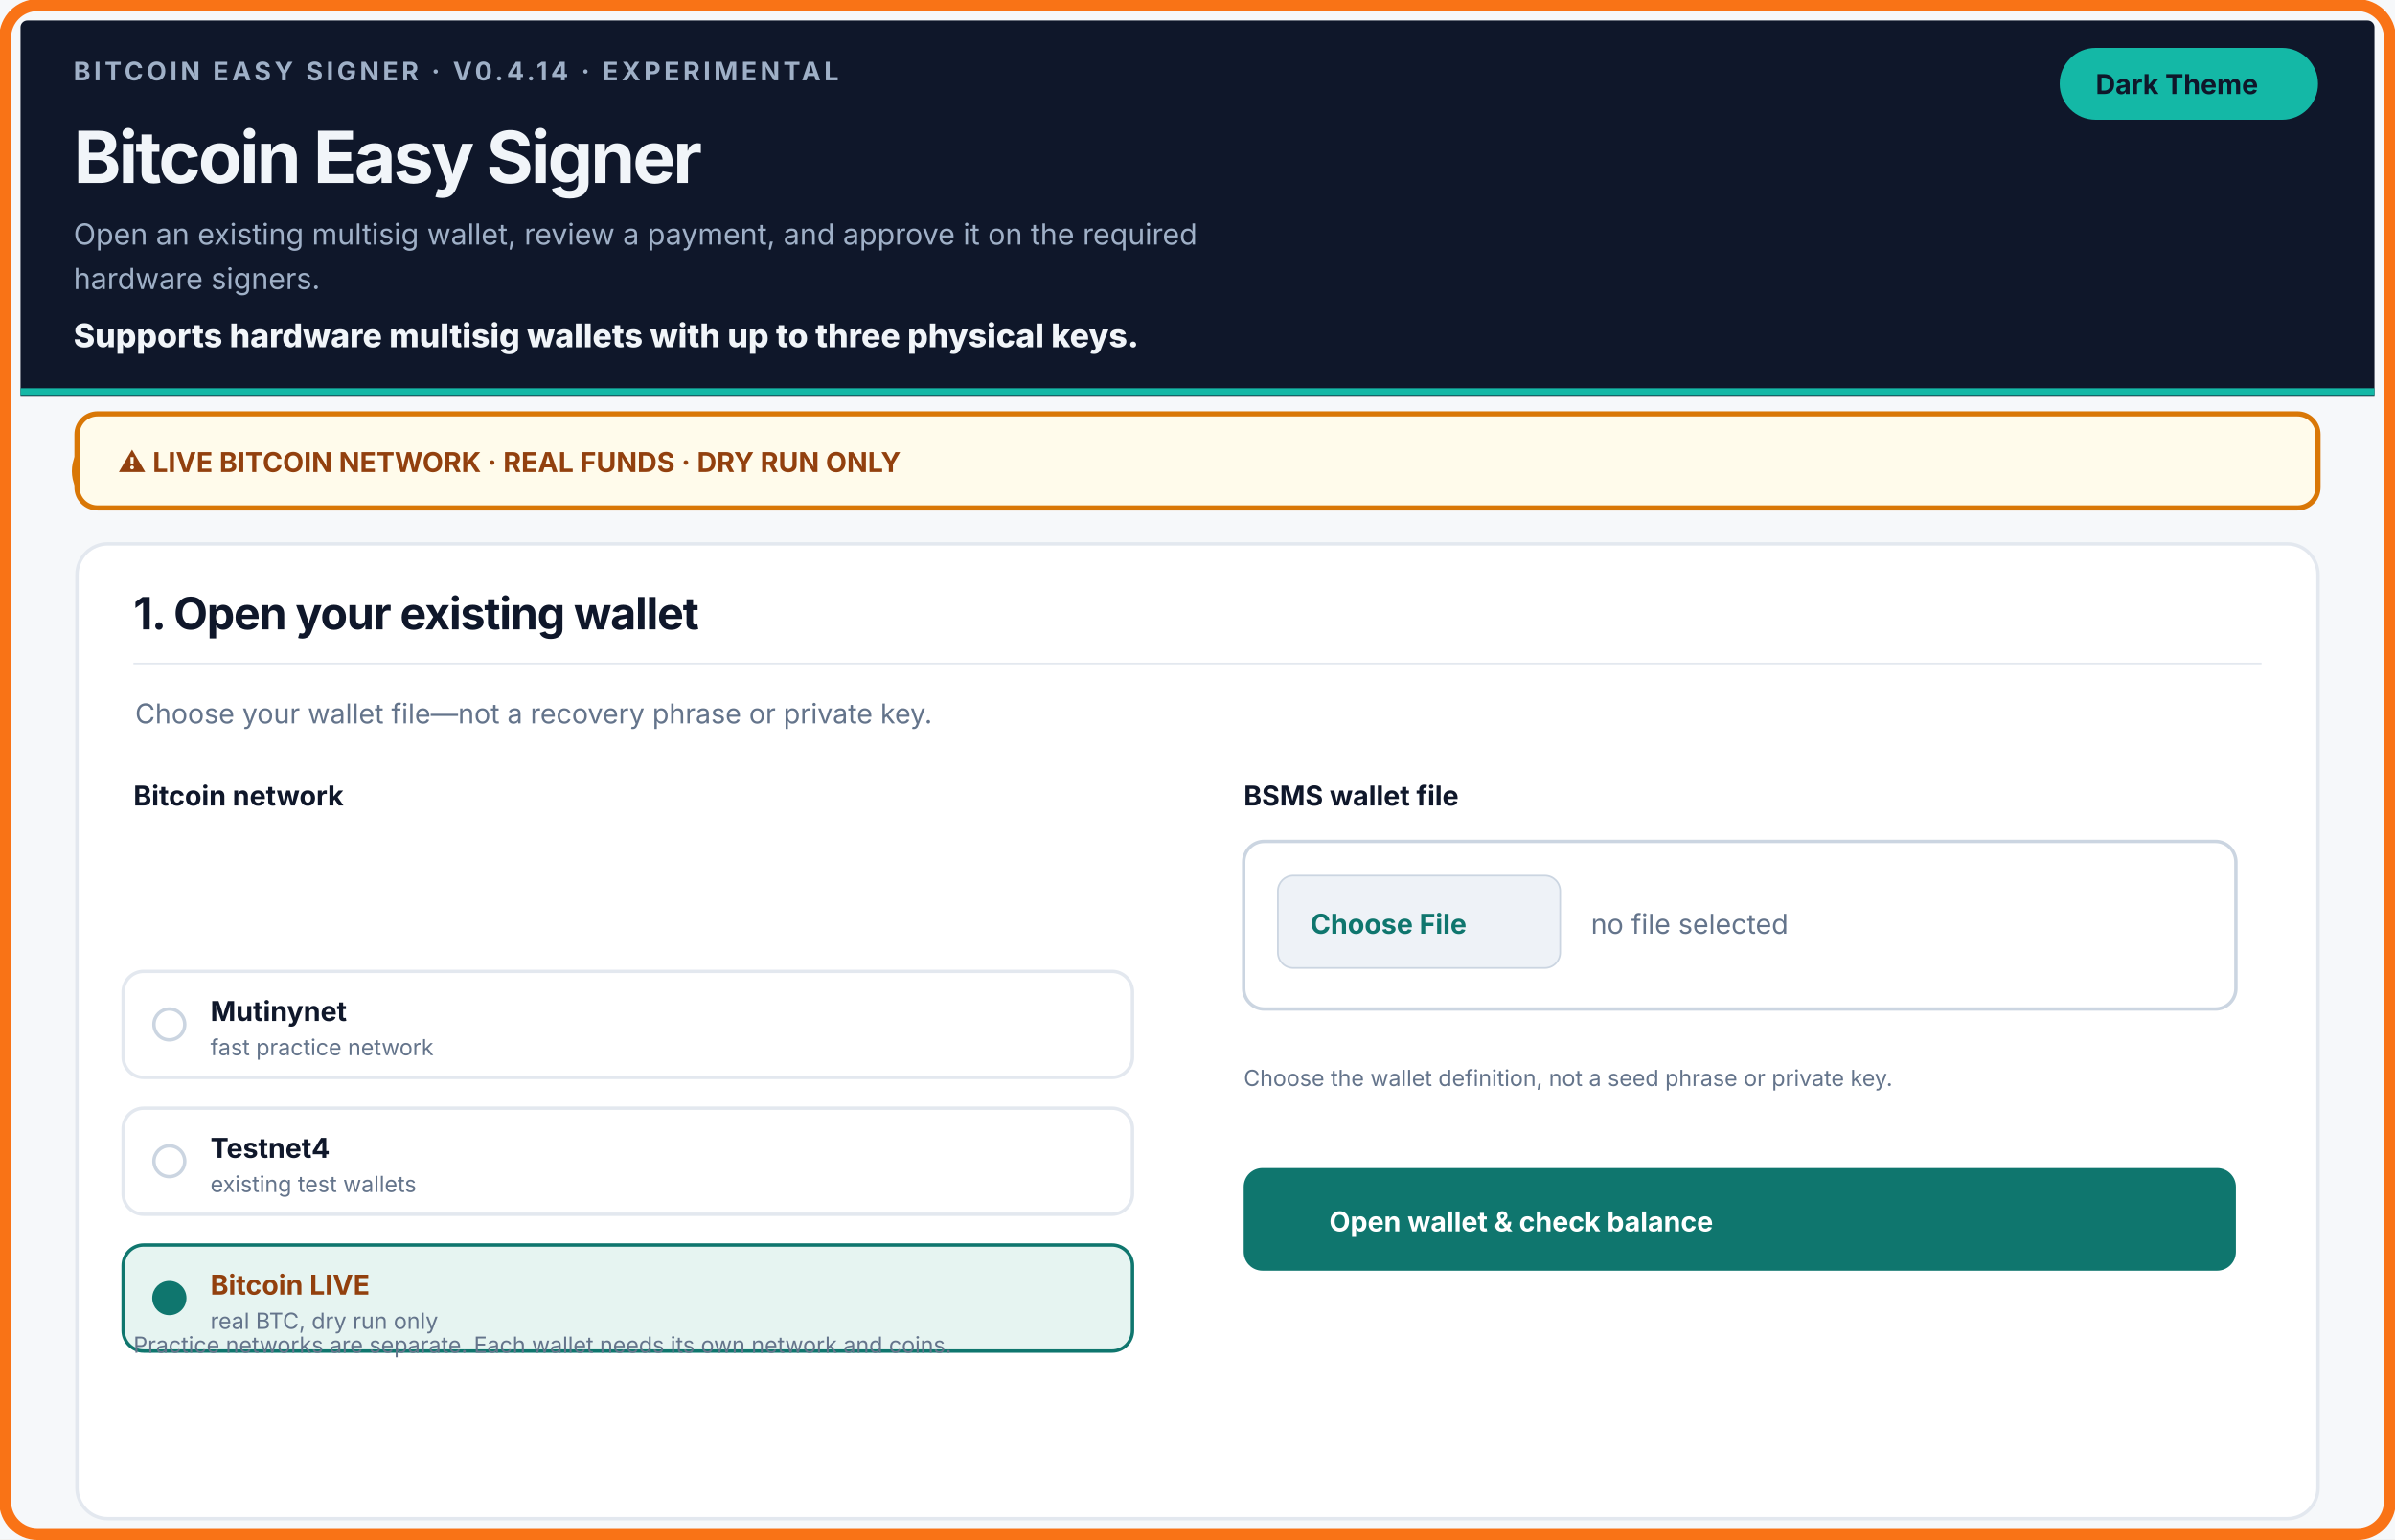
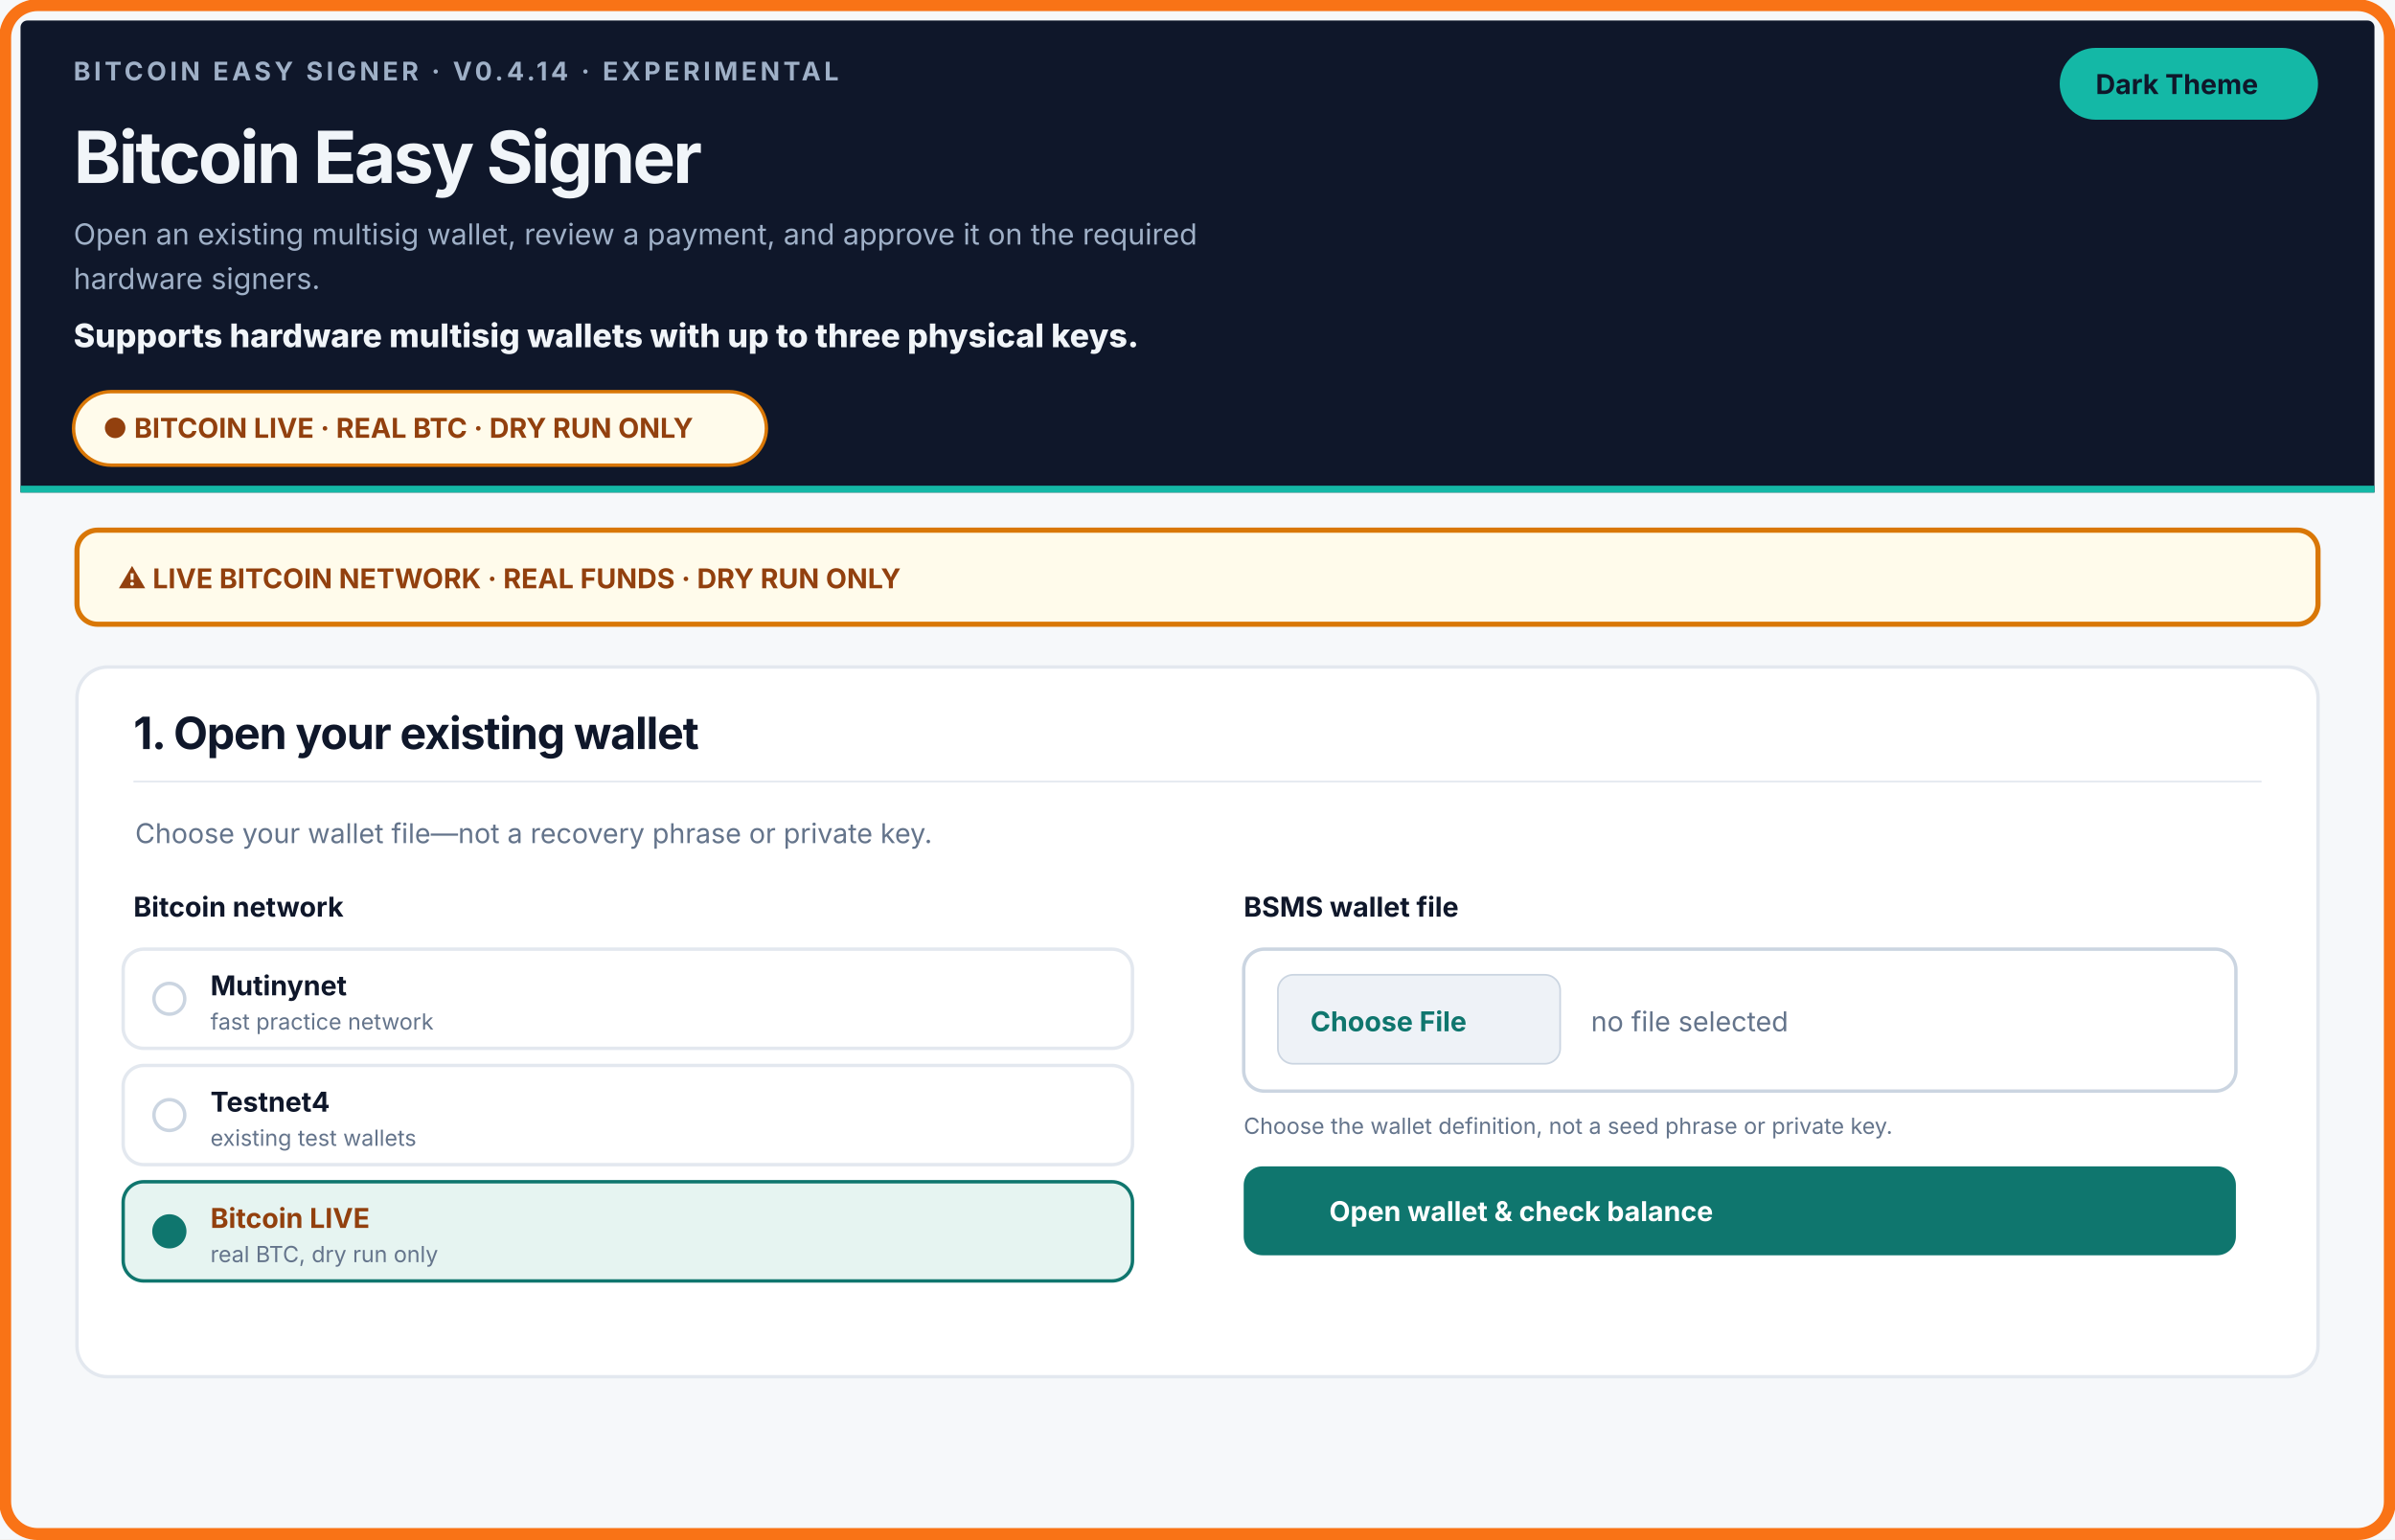
<svg xmlns="http://www.w3.org/2000/svg" width="1400" height="900" viewBox="0 0 1400 900" role="img" aria-labelledby="title desc">
  <style>text{font-family:-apple-system,BlinkMacSystemFont,'Segoe UI',sans-serif}.brand{font-size:15px;font-weight:750;letter-spacing:2px}.hero{font-size:42px;font-weight:750;letter-spacing:-1.5px}.copy{font-size:17px}.scope{font-size:19px;font-weight:800}.label{font-size:16px;font-weight:700}.small{font-size:13px}.panel-title{font-size:26px;font-weight:750;letter-spacing:-.6px}.hint{font-size:16px}</style>
  <rect width="1400" height="900" fill="#f6f8fa" />
  <rect x="3" y="3" width="1394" height="894" rx="19" fill="none" stroke="#f97316" stroke-width="7" />
-   <path d="M12 16a4 4 0 0 1 4-4h1368a4 4 0 0 1 4 4v216H12z" fill="#0f172a" />
-   <path d="M12 229h1376" stroke="#14b8a6" stroke-width="4" />
+   <path d="M12 16a4 4 0 0 1 4-4h1368a4 4 0 0 1 4 4v272H12z" fill="#0f172a" />
+   <path d="M12 286h1376" stroke="#14b8a6" stroke-width="4" />
  <text x="43" y="47" class="brand" fill="#9fb0c7">BITCOIN EASY SIGNER · V0.4.14 · EXPERIMENTAL</text>
  <rect x="1204" y="28" width="151" height="42" rx="21" fill="#14b8a6" />
  <text x="1225" y="55" class="label" fill="#0f172a">Dark Theme</text>
  <text x="43" y="107" class="hero" fill="#f1f5f9">Bitcoin Easy Signer</text>
  <text x="43" y="143" class="copy" fill="#9fb0c7">Open an existing multisig wallet, review a payment, and approve it on the required</text>
  <text x="43" y="169" class="copy" fill="#9fb0c7">hardware signers.</text>
  <text x="43" y="203" class="scope" fill="#f1f5f9">Supports hardware multisig wallets with up to three physical keys.</text>
-   <rect x="43" y="254" width="405" height="43" rx="22" fill="#fffbeb" stroke="#d97706" stroke-width="2" />
-   <text x="60" y="281" class="label" fill="#92400e">● BITCOIN LIVE · REAL BTC · DRY RUN ONLY</text>
-   <rect x="45" y="242" width="1310" height="55" rx="12" fill="#fffbeb" stroke="#d97706" stroke-width="3" />
-   <text x="69" y="276" class="label" fill="#92400e">⚠ LIVE BITCOIN NETWORK · REAL FUNDS · DRY RUN ONLY</text>
-   <rect x="45" y="318" width="1310" height="570" rx="18" fill="#ffffff" stroke="#e3e8ef" stroke-width="2" />
-   <text x="78" y="368" class="panel-title" fill="#0f172a">1. Open your existing wallet</text>
-   <path d="M78 388h1244" stroke="#e3e8ef" />
-   <text x="79" y="423" class="hint" fill="#64748b">Choose your wallet file—not a recovery phrase or private key.</text>
-   <text x="78" y="471" class="label" fill="#0f172a">Bitcoin network</text>
-   <text x="727" y="471" class="label" fill="#0f172a">BSMS wallet file</text>
-   <rect x="72" y="568" width="590" height="62" rx="12" fill="#ffffff" stroke="#e3e8ef" stroke-width="2" />
-   <circle cx="99" cy="599" r="9" fill="none" stroke="#cbd5e1" stroke-width="2" />
-   <text x="123" y="597" class="label" fill="#0f172a">Mutinynet</text>
-   <text x="123" y="617" class="small" fill="#64748b">fast practice network</text>
-   <rect x="72" y="648" width="590" height="62" rx="12" fill="#ffffff" stroke="#e3e8ef" stroke-width="2" />
-   <circle cx="99" cy="679" r="9" fill="none" stroke="#cbd5e1" stroke-width="2" />
-   <text x="123" y="677" class="label" fill="#0f172a">Testnet4</text>
-   <text x="123" y="697" class="small" fill="#64748b">existing test wallets</text>
-   <rect x="72" y="728" width="590" height="62" rx="12" fill="#e6f4f1" stroke="#0f766e" stroke-width="2" />
-   <circle cx="99" cy="759" r="9" fill="#0f766e" stroke="#0f766e" stroke-width="2" />
-   <text x="123" y="757" class="label" fill="#92400e">Bitcoin LIVE</text>
-   <text x="123" y="777" class="small" fill="#64748b">real BTC, dry run only</text>
-   <rect x="727" y="492" width="580" height="98" rx="12" fill="#ffffff" stroke="#cbd5e1" stroke-width="2" />
-   <rect x="747" y="512" width="165" height="54" rx="9" fill="#eef2f7" stroke="#cbd5e1" />
-   <text x="766" y="546" class="label" fill="#0f766e">Choose File</text>
-   <text x="930" y="546" class="hint" fill="#64748b">no file selected</text>
-   <text x="727" y="635" class="small" fill="#64748b">Choose the wallet definition, not a seed phrase or private key.</text>
-   <rect x="727" y="683" width="580" height="60" rx="11" fill="#0f766e" />
-   <text x="777" y="720" class="label" fill="#ffffff">Open wallet &amp; check balance</text>
-   <text x="78" y="791" class="small" fill="#64748b">Practice networks are separate. Each wallet needs its own network and coins.</text>
+   <rect x="43" y="229" width="405" height="43" rx="22" fill="#fffbeb" stroke="#d97706" stroke-width="2" />
+   <text x="60" y="256" class="label" fill="#92400e">● BITCOIN LIVE · REAL BTC · DRY RUN ONLY</text>
+   <rect x="45" y="310" width="1310" height="55" rx="12" fill="#fffbeb" stroke="#d97706" stroke-width="3" />
+   <text x="69" y="344" class="label" fill="#92400e">⚠ LIVE BITCOIN NETWORK · REAL FUNDS · DRY RUN ONLY</text>
+   <rect x="45" y="390" width="1310" height="415" rx="18" fill="#ffffff" stroke="#e3e8ef" stroke-width="2" />
+   <text x="78" y="438" class="panel-title" fill="#0f172a">1. Open your existing wallet</text>
+   <path d="M78 457h1244" stroke="#e3e8ef" />
+   <text x="79" y="493" class="hint" fill="#64748b">Choose your wallet file—not a recovery phrase or private key.</text>
+   <text x="78" y="536" class="label" fill="#0f172a">Bitcoin network</text>
+   <text x="727" y="536" class="label" fill="#0f172a">BSMS wallet file</text>
+   <rect x="72" y="555" width="590" height="58" rx="12" fill="#ffffff" stroke="#e3e8ef" stroke-width="2" />
+   <circle cx="99" cy="584" r="9" fill="none" stroke="#cbd5e1" stroke-width="2" />
+   <text x="123" y="582" class="label" fill="#0f172a">Mutinynet</text>
+   <text x="123" y="602" class="small" fill="#64748b">fast practice network</text>
+   <rect x="72" y="623" width="590" height="58" rx="12" fill="#ffffff" stroke="#e3e8ef" stroke-width="2" />
+   <circle cx="99" cy="652" r="9" fill="none" stroke="#cbd5e1" stroke-width="2" />
+   <text x="123" y="650" class="label" fill="#0f172a">Testnet4</text>
+   <text x="123" y="670" class="small" fill="#64748b">existing test wallets</text>
+   <rect x="72" y="691" width="590" height="58" rx="12" fill="#e6f4f1" stroke="#0f766e" stroke-width="2" />
+   <circle cx="99" cy="720" r="9" fill="#0f766e" stroke="#0f766e" stroke-width="2" />
+   <text x="123" y="718" class="label" fill="#92400e">Bitcoin LIVE</text>
+   <text x="123" y="738" class="small" fill="#64748b">real BTC, dry run only</text>
+   <rect x="727" y="555" width="580" height="83" rx="12" fill="#ffffff" stroke="#cbd5e1" stroke-width="2" />
+   <rect x="747" y="570" width="165" height="52" rx="9" fill="#eef2f7" stroke="#cbd5e1" />
+   <text x="766" y="603" class="label" fill="#0f766e">Choose File</text>
+   <text x="930" y="603" class="hint" fill="#64748b">no file selected</text>
+   <text x="727" y="663" class="small" fill="#64748b">Choose the wallet definition, not a seed phrase or private key.</text>
+   <rect x="727" y="682" width="580" height="52" rx="11" fill="#0f766e" />
+   <text x="777" y="714" class="label" fill="#ffffff">Open wallet &amp; check balance</text>
</svg>
